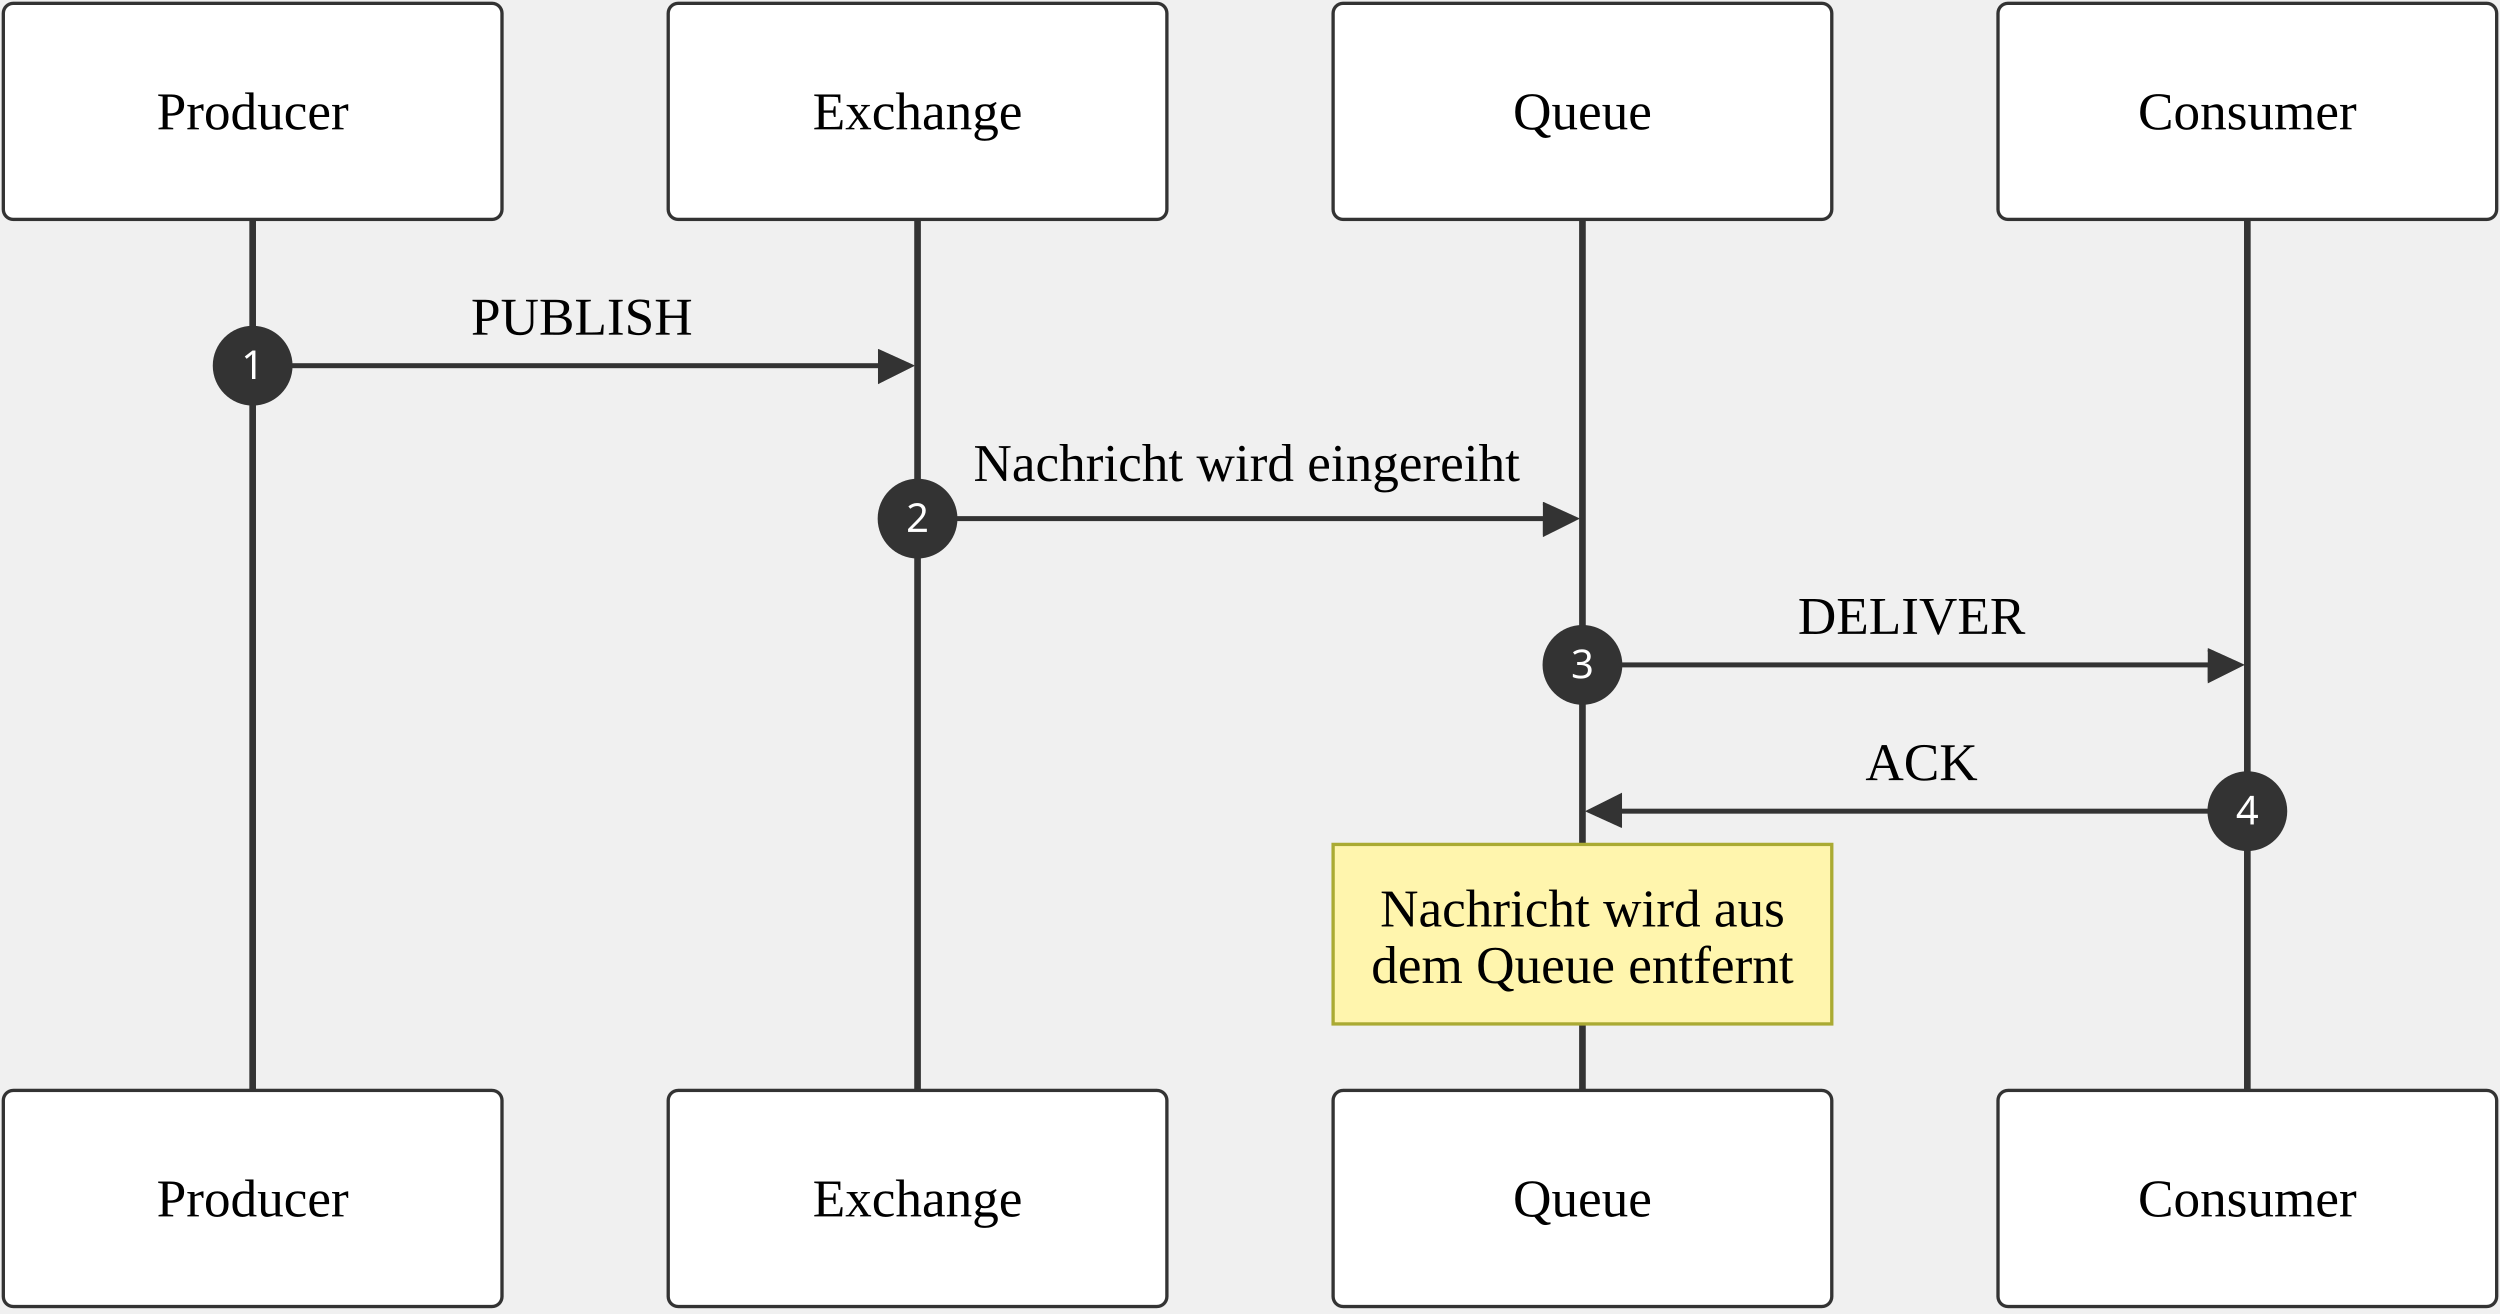
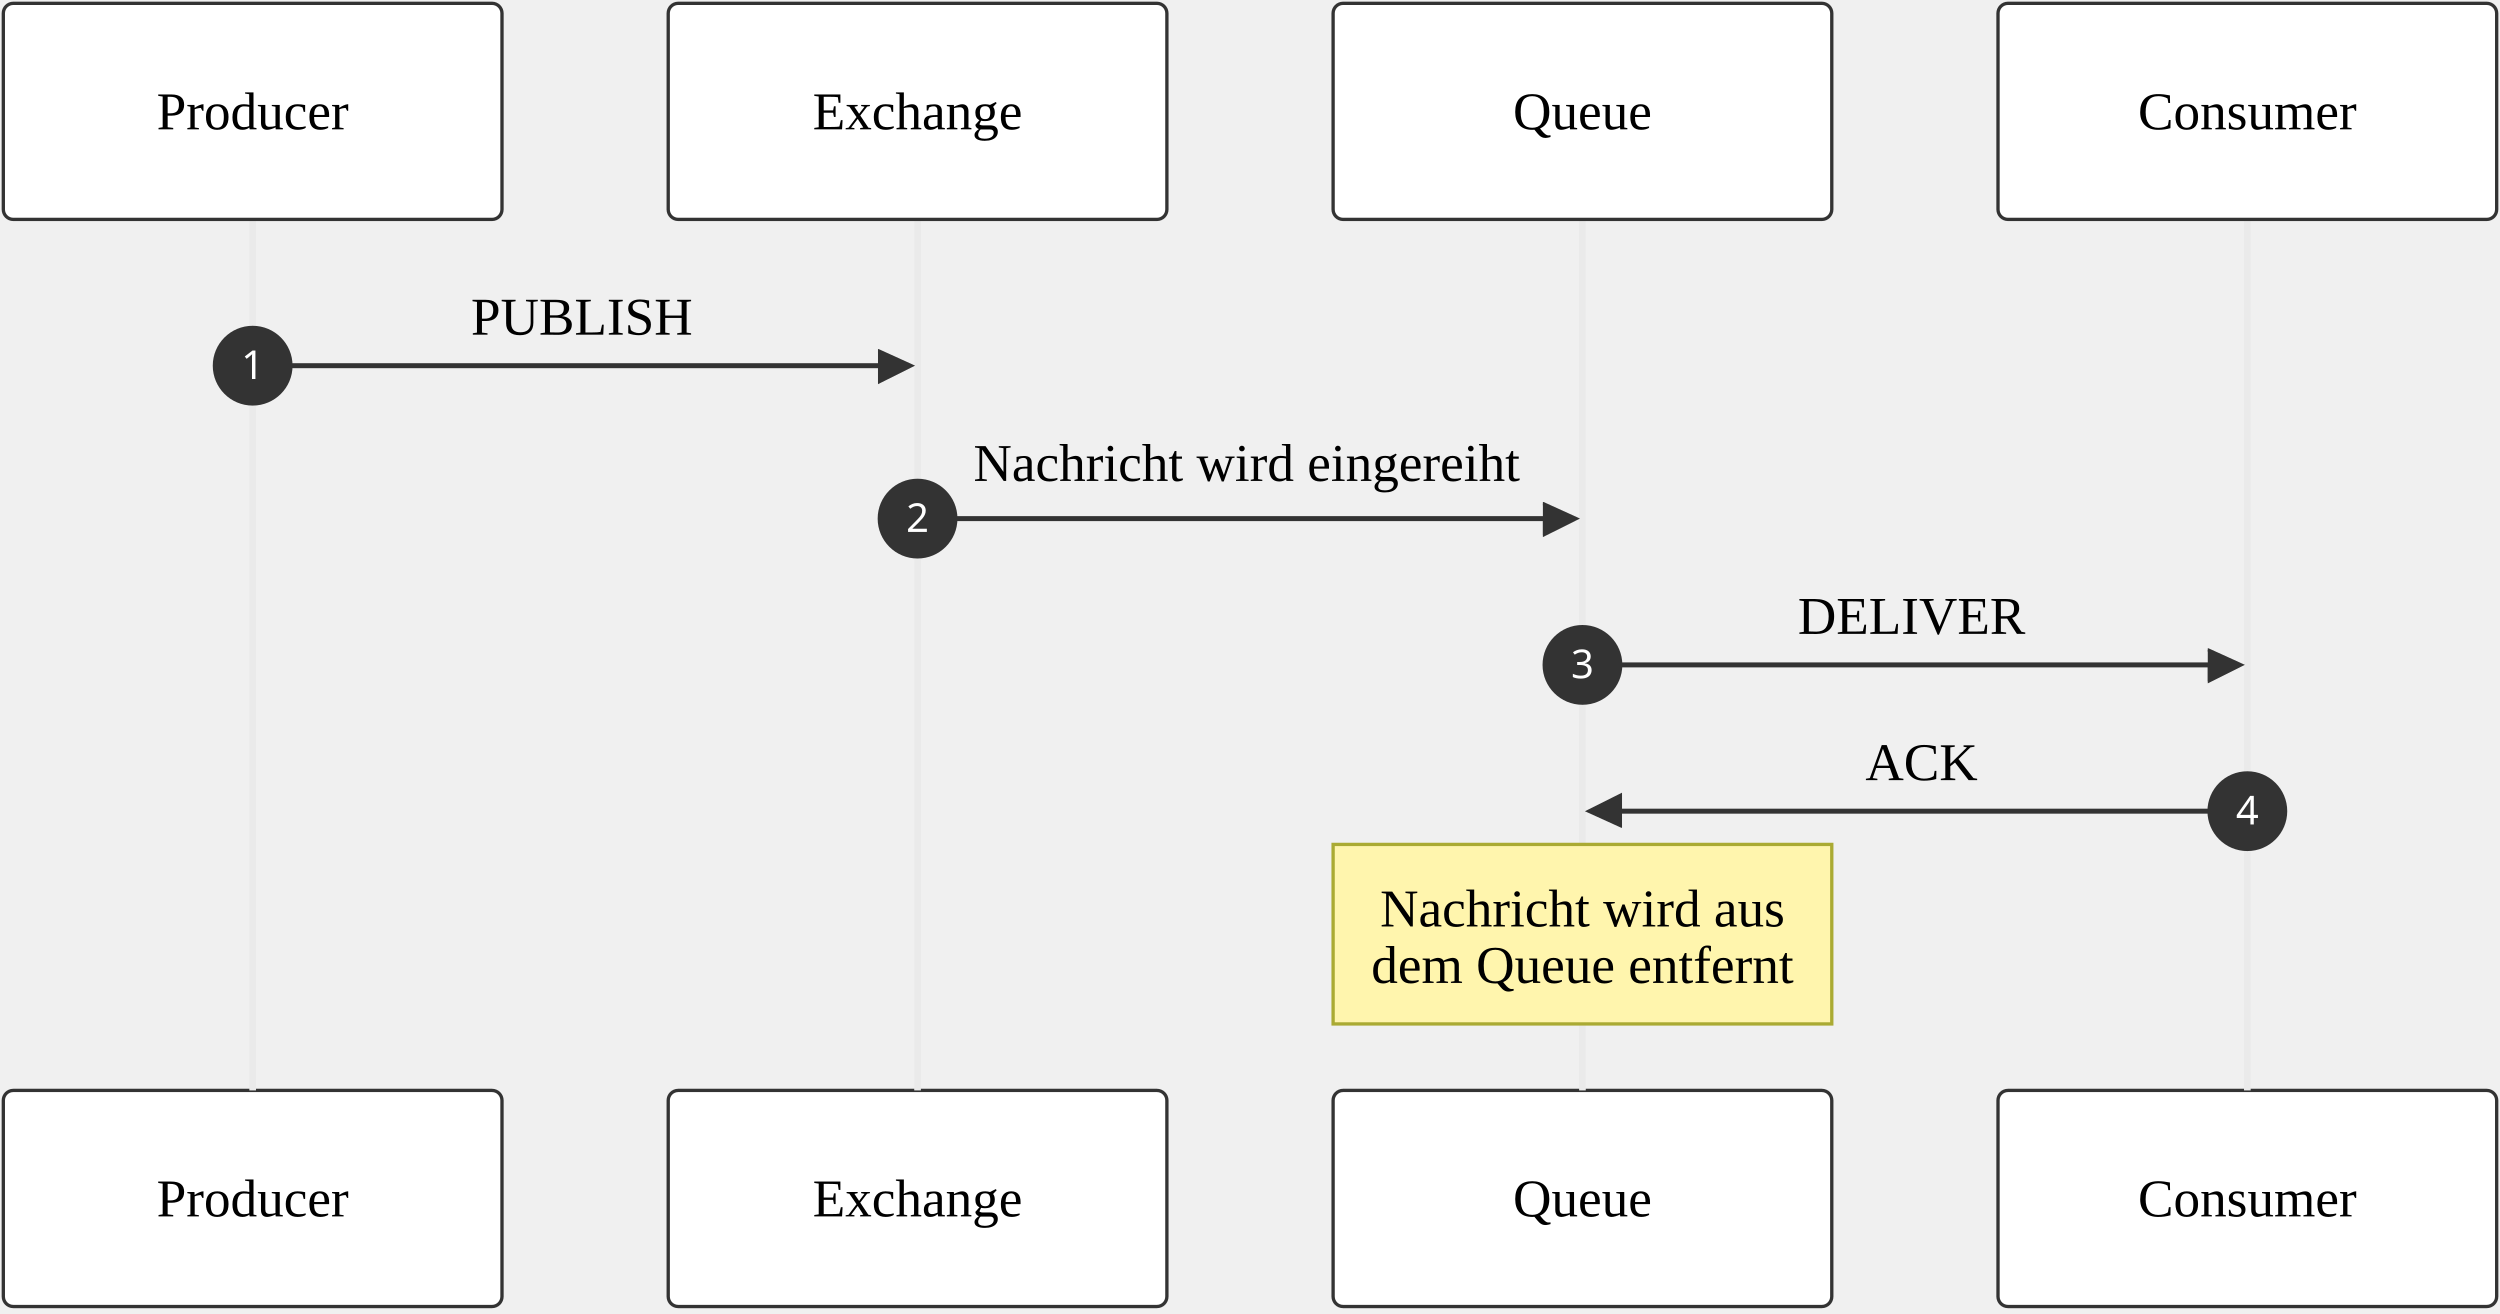
<svg xmlns="http://www.w3.org/2000/svg" id="my-svg" width="100%" style="max-width: 752px; background-color: white;" viewBox="-1 -1 752 395" role="graphics-document document" aria-roledescription="sequence">
  <g>
    <rect x="600" y="327" fill="#eaeaea" stroke="#666" width="150" height="65" name="C" rx="3" ry="3" class="actor actor-bottom" />
    <text x="675" y="359.5" dominant-baseline="central" alignment-baseline="central" class="actor actor-box" style="text-anchor: middle; font-size: 16px; font-weight: 400;">
      <tspan x="675" dy="0">Consumer</tspan>
    </text>
  </g>
  <g>
    <rect x="400" y="327" fill="#eaeaea" stroke="#666" width="150" height="65" name="Q" rx="3" ry="3" class="actor actor-bottom" />
    <text x="475" y="359.5" dominant-baseline="central" alignment-baseline="central" class="actor actor-box" style="text-anchor: middle; font-size: 16px; font-weight: 400;">
      <tspan x="475" dy="0">Queue</tspan>
    </text>
  </g>
  <g>
    <rect x="200" y="327" fill="#eaeaea" stroke="#666" width="150" height="65" name="E" rx="3" ry="3" class="actor actor-bottom" />
    <text x="275" y="359.5" dominant-baseline="central" alignment-baseline="central" class="actor actor-box" style="text-anchor: middle; font-size: 16px; font-weight: 400;">
      <tspan x="275" dy="0">Exchange</tspan>
    </text>
  </g>
  <g>
    <rect x="0" y="327" fill="#eaeaea" stroke="#666" width="150" height="65" name="P" rx="3" ry="3" class="actor actor-bottom" />
    <text x="75" y="359.5" dominant-baseline="central" alignment-baseline="central" class="actor actor-box" style="text-anchor: middle; font-size: 16px; font-weight: 400;">
      <tspan x="75" dy="0">Producer</tspan>
    </text>
  </g>
  <g>
    <line id="actor3" x1="675" y1="65" x2="675" y2="327" class="actor-line 200" stroke-width="0.5px" stroke="#999" name="C" data-et="life-line" data-id="C" />
    <g id="root-3" data-et="participant" data-type="participant" data-id="C">
      <rect x="600" y="0" fill="#eaeaea" stroke="#666" width="150" height="65" name="C" rx="3" ry="3" class="actor actor-top" />
      <text x="675" y="32.5" dominant-baseline="central" alignment-baseline="central" class="actor actor-box" style="text-anchor: middle; font-size: 16px; font-weight: 400;">
        <tspan x="675" dy="0">Consumer</tspan>
      </text>
    </g>
  </g>
  <g>
    <line id="actor2" x1="475" y1="65" x2="475" y2="327" class="actor-line 200" stroke-width="0.5px" stroke="#999" name="Q" data-et="life-line" data-id="Q" />
    <g id="root-2" data-et="participant" data-type="participant" data-id="Q">
      <rect x="400" y="0" fill="#eaeaea" stroke="#666" width="150" height="65" name="Q" rx="3" ry="3" class="actor actor-top" />
      <text x="475" y="32.5" dominant-baseline="central" alignment-baseline="central" class="actor actor-box" style="text-anchor: middle; font-size: 16px; font-weight: 400;">
        <tspan x="475" dy="0">Queue</tspan>
      </text>
    </g>
  </g>
  <g>
    <line id="actor1" x1="275" y1="65" x2="275" y2="327" class="actor-line 200" stroke-width="0.5px" stroke="#999" name="E" data-et="life-line" data-id="E" />
    <g id="root-1" data-et="participant" data-type="participant" data-id="E">
      <rect x="200" y="0" fill="#eaeaea" stroke="#666" width="150" height="65" name="E" rx="3" ry="3" class="actor actor-top" />
      <text x="275" y="32.5" dominant-baseline="central" alignment-baseline="central" class="actor actor-box" style="text-anchor: middle; font-size: 16px; font-weight: 400;">
        <tspan x="275" dy="0">Exchange</tspan>
      </text>
    </g>
  </g>
  <g>
    <line id="actor0" x1="75" y1="65" x2="75" y2="327" class="actor-line 200" stroke-width="0.5px" stroke="#999" name="P" data-et="life-line" data-id="P" />
    <g id="root-0" data-et="participant" data-type="participant" data-id="P">
      <rect x="0" y="0" fill="#eaeaea" stroke="#666" width="150" height="65" name="P" rx="3" ry="3" class="actor actor-top" />
      <text x="75" y="32.5" dominant-baseline="central" alignment-baseline="central" class="actor actor-box" style="text-anchor: middle; font-size: 16px; font-weight: 400;">
        <tspan x="75" dy="0">Producer</tspan>
      </text>
    </g>
  </g>
-   <style>#my-svg{font-family:'Times New Roman',Times,serif;font-size:16px;fill:#333;}@keyframes edge-animation-frame{from{stroke-dashoffset:0;}}@keyframes dash{to{stroke-dashoffset:0;}}#my-svg .edge-animation-slow{stroke-dasharray:9,5!important;stroke-dashoffset:900;animation:dash 50s linear infinite;stroke-linecap:round;}#my-svg .edge-animation-fast{stroke-dasharray:9,5!important;stroke-dashoffset:900;animation:dash 20s linear infinite;stroke-linecap:round;}#my-svg .error-icon{fill:hsl(220.588, 100%, 98.333%);}#my-svg .error-text{fill:rgb(8.5, 5.75, 0);stroke:rgb(8.5, 5.75, 0);}#my-svg .edge-thickness-normal{stroke-width:1px;}#my-svg .edge-thickness-thick{stroke-width:3.5px;}#my-svg .edge-pattern-solid{stroke-dasharray:0;}#my-svg .edge-thickness-invisible{stroke-width:0;fill:none;}#my-svg .edge-pattern-dashed{stroke-dasharray:3;}#my-svg .edge-pattern-dotted{stroke-dasharray:2;}#my-svg .marker{fill:#0b0b0b;stroke:#0b0b0b;}#my-svg .marker.cross{stroke:#0b0b0b;}#my-svg svg{font-family:'Times New Roman',Times,serif;font-size:16px;}#my-svg p{margin:0;}#my-svg .actor{stroke:#333333;fill:#ffffff;stroke-width:1;}#my-svg rect.actor.outer-path[data-look="neo"]{filter:drop-shadow( 1px 2px 2px rgba(185,185,185,1));}#my-svg rect.note[data-look="neo"]{stroke:#aaaa33;fill:#fff5ad;filter:drop-shadow( 1px 2px 2px rgba(185,185,185,1));}#my-svg text.actor&gt;tspan{fill:#000000;stroke:none;}#my-svg .actor-line{stroke:#333333;}#my-svg .innerArc{stroke-width:1.5;stroke-dasharray:none;}#my-svg .messageLine0{stroke-width:1.5;stroke-dasharray:none;stroke:#333333;}#my-svg .messageLine1{stroke-width:1.5;stroke-dasharray:2,2;stroke:#333333;}#my-svg [id$="-arrowhead"] path{fill:#333333;stroke:#333333;}#my-svg .sequenceNumber{fill:#ffffff;}#my-svg [id$="-sequencenumber"]{fill:#333333;}#my-svg [id$="-crosshead"] path{fill:#333333;stroke:#333333;}#my-svg .messageText{fill:#000000;stroke:none;}#my-svg .labelBox{stroke:#333333;fill:#ffffff;filter:none;}#my-svg .labelText,#my-svg .labelText&gt;tspan{fill:#000000;stroke:none;}#my-svg .loopText,#my-svg .loopText&gt;tspan{fill:#000000;stroke:none;}#my-svg .sectionTitle,#my-svg .sectionTitle&gt;tspan{fill:#000000;stroke:none;}#my-svg .loopLine{stroke-width:2px;stroke-dasharray:2,2;stroke:#333333;fill:#333333;}#my-svg .note{stroke:#aaaa33;fill:#fff5ad;}#my-svg .noteText,#my-svg .noteText&gt;tspan{fill:#000000;stroke:none;font-weight:normal;}#my-svg .activation0{fill:#f4f4f4;stroke:#666666;}#my-svg .activation1{fill:#f4f4f4;stroke:#666666;}#my-svg .activation2{fill:#f4f4f4;stroke:#666666;}#my-svg .actorPopupMenu{position:absolute;}#my-svg .actorPopupMenuPanel{position:absolute;fill:#ffffff;box-shadow:0px 8px 16px 0px rgba(0,0,0,0.2);filter:drop-shadow(3px 5px 2px rgb(0 0 0 / 0.4));}#my-svg .actor-man circle,#my-svg line{fill:#ffffff;stroke-width:2px;}#my-svg g rect.rect{filter:drop-shadow( 1px 2px 2px rgba(185,185,185,1));stroke:hsl(40.588, 60%, 83.333%);}#my-svg .node .neo-node{stroke:hsl(40.588, 60%, 83.333%);}#my-svg [data-look="neo"].node rect,#my-svg [data-look="neo"].cluster rect,#my-svg [data-look="neo"].node polygon{stroke:url(#my-svg-gradient);filter:drop-shadow( 1px 2px 2px rgba(185,185,185,1));}#my-svg [data-look="neo"].swimlane.cluster rect{filter:none;}#my-svg [data-look="neo"].node path{stroke:url(#my-svg-gradient);stroke-width:1px;}#my-svg [data-look="neo"].node .outer-path{filter:drop-shadow( 1px 2px 2px rgba(185,185,185,1));}#my-svg [data-look="neo"].node .neo-line path{stroke:hsl(40.588, 60%, 83.333%);filter:none;}#my-svg [data-look="neo"].node circle{stroke:url(#my-svg-gradient);filter:drop-shadow( 1px 2px 2px rgba(185,185,185,1));}#my-svg [data-look="neo"].node circle .state-start{fill:#000000;}#my-svg [data-look="neo"].icon-shape .icon{fill:url(#my-svg-gradient);filter:drop-shadow( 1px 2px 2px rgba(185,185,185,1));}#my-svg [data-look="neo"].icon-shape .icon-neo path{stroke:url(#my-svg-gradient);filter:drop-shadow( 1px 2px 2px rgba(185,185,185,1));}#my-svg :root{--mermaid-font-family:"trebuchet ms",verdana,arial,sans-serif;}</style>
+   <style>#my-svg{font-family:'Times New Roman',Times,serif;font-size:16px;fill:#333;}@keyframes edge-animation-frame{from{stroke-dashoffset:0;}}@keyframes dash{to{stroke-dashoffset:0;}}#my-svg .edge-animation-slow{stroke-dasharray:9,5!important;stroke-dashoffset:900;animation:dash 50s linear infinite;stroke-linecap:round;}#my-svg .edge-animation-fast{stroke-dasharray:9,5!important;stroke-dashoffset:900;animation:dash 20s linear infinite;stroke-linecap:round;}#my-svg .error-icon{fill:hsl(220.588, 100%, 98.333%);}#my-svg .error-text{fill:rgb(8.5, 5.75, 0);stroke:rgb(8.5, 5.75, 0);}#my-svg .edge-thickness-normal{stroke-width:1px;}#my-svg .edge-thickness-thick{stroke-width:3.5px;}#my-svg .edge-pattern-solid{stroke-dasharray:0;}#my-svg .edge-thickness-invisible{stroke-width:0;fill:none;}#my-svg .edge-pattern-dashed{stroke-dasharray:3;}#my-svg .edge-pattern-dotted{stroke-dasharray:2;}#my-svg .marker{fill:#0b0b0b;stroke:#0b0b0b;}#my-svg .marker.cross{stroke:#0b0b0b;}#my-svg svg{font-family:'Times New Roman',Times,serif;font-size:16px;}#my-svg p{margin:0;}#my-svg .actor{stroke:#333333;fill:#ffffff;stroke-width:1;}#my-svg rect.actor.outer-path[data-look="neo"]{filter:drop-shadow( 1px 2px 2px rgba(185,185,185,1));}#my-svg rect.note[data-look="neo"]{stroke:#aaaa33;fill:#fff5ad;filter:drop-shadow( 1px 2px 2px rgba(185,185,185,1));}#my-svg text.actor&gt;tspan{fill:#000000;stroke:none;}#my-svg .actor-line{stroke:#EAEAEA;}#my-svg .innerArc{stroke-width:1.5;stroke-dasharray:none;}#my-svg .messageLine0{stroke-width:1.5;stroke-dasharray:none;stroke:#333333;}#my-svg .messageLine1{stroke-width:1.5;stroke-dasharray:2,2;stroke:#333333;}#my-svg [id$="-arrowhead"] path{fill:#333333;stroke:#333333;}#my-svg .sequenceNumber{fill:#ffffff;}#my-svg [id$="-sequencenumber"]{fill:#333333;}#my-svg [id$="-crosshead"] path{fill:#333333;stroke:#333333;}#my-svg .messageText{fill:#000000;stroke:none;}#my-svg .labelBox{stroke:#333333;fill:#ffffff;filter:none;}#my-svg .labelText,#my-svg .labelText&gt;tspan{fill:#000000;stroke:none;}#my-svg .loopText,#my-svg .loopText&gt;tspan{fill:#000000;stroke:none;}#my-svg .sectionTitle,#my-svg .sectionTitle&gt;tspan{fill:#000000;stroke:none;}#my-svg .loopLine{stroke-width:2px;stroke-dasharray:2,2;stroke:#333333;fill:#333333;}#my-svg .note{stroke:#aaaa33;fill:#fff5ad;}#my-svg .noteText,#my-svg .noteText&gt;tspan{fill:#000000;stroke:none;font-weight:normal;}#my-svg .activation0{fill:#f4f4f4;stroke:#666666;}#my-svg .activation1{fill:#f4f4f4;stroke:#666666;}#my-svg .activation2{fill:#f4f4f4;stroke:#666666;}#my-svg .actorPopupMenu{position:absolute;}#my-svg .actorPopupMenuPanel{position:absolute;fill:#ffffff;box-shadow:0px 8px 16px 0px rgba(0,0,0,0.2);filter:drop-shadow(3px 5px 2px rgb(0 0 0 / 0.4));}#my-svg .actor-man circle,#my-svg line{fill:#ffffff;stroke-width:2px;}#my-svg g rect.rect{filter:drop-shadow( 1px 2px 2px rgba(185,185,185,1));stroke:hsl(40.588, 60%, 83.333%);}#my-svg .node .neo-node{stroke:hsl(40.588, 60%, 83.333%);}#my-svg [data-look="neo"].node rect,#my-svg [data-look="neo"].cluster rect,#my-svg [data-look="neo"].node polygon{stroke:url(#my-svg-gradient);filter:drop-shadow( 1px 2px 2px rgba(185,185,185,1));}#my-svg [data-look="neo"].swimlane.cluster rect{filter:none;}#my-svg [data-look="neo"].node path{stroke:url(#my-svg-gradient);stroke-width:1px;}#my-svg [data-look="neo"].node .outer-path{filter:drop-shadow( 1px 2px 2px rgba(185,185,185,1));}#my-svg [data-look="neo"].node .neo-line path{stroke:hsl(40.588, 60%, 83.333%);filter:none;}#my-svg [data-look="neo"].node circle{stroke:url(#my-svg-gradient);filter:drop-shadow( 1px 2px 2px rgba(185,185,185,1));}#my-svg [data-look="neo"].node circle .state-start{fill:#000000;}#my-svg [data-look="neo"].icon-shape .icon{fill:url(#my-svg-gradient);filter:drop-shadow( 1px 2px 2px rgba(185,185,185,1));}#my-svg [data-look="neo"].icon-shape .icon-neo path{stroke:url(#my-svg-gradient);filter:drop-shadow( 1px 2px 2px rgba(185,185,185,1));}#my-svg :root{--mermaid-font-family:"trebuchet ms",verdana,arial,sans-serif;}</style>
  <g />
  <defs>
    <symbol id="my-svg-computer" width="24" height="24">
      <path transform="scale(.5)" d="M2 2v13h20v-13h-20zm18 11h-16v-9h16v9zm-10.228 6l.466-1h3.524l.467 1h-4.457zm14.228 3h-24l2-6h2.104l-1.33 4h18.45l-1.297-4h2.073l2 6zm-5-10h-14v-7h14v7z" />
    </symbol>
  </defs>
  <defs>
    <symbol id="my-svg-database" fill-rule="evenodd" clip-rule="evenodd">
      <path transform="scale(.5)" d="M12.258.001l.256.004.255.005.253.008.251.01.249.012.247.015.246.016.242.019.241.02.239.023.236.024.233.027.231.028.229.031.225.032.223.034.22.036.217.038.214.04.211.041.208.043.205.045.201.046.198.048.194.05.191.051.187.053.183.054.18.056.175.057.172.059.168.06.163.061.16.063.155.064.15.066.074.033.073.033.071.034.07.034.069.035.068.035.067.035.066.035.064.036.064.036.062.036.06.036.06.037.058.037.058.037.055.038.055.038.053.038.052.038.051.039.05.039.048.039.047.039.045.04.044.04.043.04.041.04.04.041.039.041.037.041.036.041.034.041.033.042.032.042.03.042.029.042.027.042.026.043.024.043.023.043.021.043.02.043.018.044.017.043.015.044.013.044.012.044.011.045.009.044.007.045.006.045.004.045.002.045.001.045v17l-.001.045-.002.045-.004.045-.006.045-.007.045-.009.044-.011.045-.012.044-.013.044-.015.044-.017.043-.018.044-.02.043-.021.043-.023.043-.024.043-.026.043-.027.042-.029.042-.03.042-.032.042-.033.042-.034.041-.036.041-.037.041-.039.041-.04.041-.041.04-.043.04-.044.04-.045.04-.047.039-.048.039-.05.039-.051.039-.052.038-.053.038-.055.038-.055.038-.058.037-.058.037-.06.037-.06.036-.062.036-.064.036-.064.036-.066.035-.067.035-.068.035-.069.035-.07.034-.071.034-.073.033-.074.033-.15.066-.155.064-.16.063-.163.061-.168.06-.172.059-.175.057-.18.056-.183.054-.187.053-.191.051-.194.05-.198.048-.201.046-.205.045-.208.043-.211.041-.214.04-.217.038-.22.036-.223.034-.225.032-.229.031-.231.028-.233.027-.236.024-.239.023-.241.02-.242.019-.246.016-.247.015-.249.012-.251.01-.253.008-.255.005-.256.004-.258.001-.258-.001-.256-.004-.255-.005-.253-.008-.251-.01-.249-.012-.247-.015-.245-.016-.243-.019-.241-.02-.238-.023-.236-.024-.234-.027-.231-.028-.228-.031-.226-.032-.223-.034-.22-.036-.217-.038-.214-.04-.211-.041-.208-.043-.204-.045-.201-.046-.198-.048-.195-.05-.19-.051-.187-.053-.184-.054-.179-.056-.176-.057-.172-.059-.167-.06-.164-.061-.159-.063-.155-.064-.151-.066-.074-.033-.072-.033-.072-.034-.07-.034-.069-.035-.068-.035-.067-.035-.066-.035-.064-.036-.063-.036-.062-.036-.061-.036-.06-.037-.058-.037-.057-.037-.056-.038-.055-.038-.053-.038-.052-.038-.051-.039-.049-.039-.049-.039-.046-.039-.046-.04-.044-.04-.043-.04-.041-.04-.04-.041-.039-.041-.037-.041-.036-.041-.034-.041-.033-.042-.032-.042-.03-.042-.029-.042-.027-.042-.026-.043-.024-.043-.023-.043-.021-.043-.02-.043-.018-.044-.017-.043-.015-.044-.013-.044-.012-.044-.011-.045-.009-.044-.007-.045-.006-.045-.004-.045-.002-.045-.001-.045v-17l.001-.045.002-.045.004-.045.006-.045.007-.045.009-.044.011-.045.012-.044.013-.044.015-.044.017-.043.018-.044.02-.043.021-.043.023-.043.024-.043.026-.043.027-.042.029-.042.03-.042.032-.042.033-.042.034-.041.036-.041.037-.041.039-.041.04-.041.041-.04.043-.04.044-.04.046-.04.046-.039.049-.039.049-.039.051-.039.052-.038.053-.038.055-.038.056-.038.057-.037.058-.037.06-.037.061-.036.062-.036.063-.036.064-.036.066-.035.067-.035.068-.035.069-.035.07-.034.072-.034.072-.033.074-.033.151-.066.155-.064.159-.063.164-.061.167-.06.172-.059.176-.057.179-.056.184-.054.187-.053.19-.051.195-.05.198-.048.201-.046.204-.045.208-.043.211-.041.214-.04.217-.038.22-.036.223-.034.226-.032.228-.031.231-.028.234-.027.236-.024.238-.023.241-.02.243-.019.245-.016.247-.015.249-.012.251-.01.253-.008.255-.005.256-.004.258-.001.258.001zm-9.258 20.499v.01l.001.021.003.021.004.022.005.021.006.022.007.022.009.023.01.022.011.023.012.023.013.023.015.023.016.024.017.023.018.024.019.024.021.024.022.025.023.024.024.025.052.049.056.05.061.051.066.051.07.051.075.051.079.052.084.052.088.052.092.052.097.052.102.051.105.052.11.052.114.051.119.051.123.051.127.05.131.05.135.05.139.048.144.049.147.047.152.047.155.047.16.045.163.045.167.043.171.043.176.041.178.041.183.039.187.039.19.037.194.035.197.035.202.033.204.031.209.03.212.029.216.027.219.025.222.024.226.021.23.02.233.018.236.016.24.015.243.012.246.01.249.008.253.005.256.004.259.001.26-.001.257-.004.254-.005.25-.008.247-.011.244-.012.241-.014.237-.016.233-.018.231-.021.226-.021.224-.024.22-.026.216-.027.212-.028.21-.031.205-.031.202-.034.198-.034.194-.036.191-.037.187-.039.183-.04.179-.04.175-.042.172-.043.168-.044.163-.045.16-.046.155-.046.152-.047.148-.048.143-.049.139-.049.136-.05.131-.05.126-.05.123-.051.118-.052.114-.051.11-.052.106-.052.101-.052.096-.052.092-.052.088-.053.083-.051.079-.052.074-.052.07-.051.065-.051.06-.051.056-.05.051-.05.023-.024.023-.025.021-.024.02-.024.019-.024.018-.024.017-.024.015-.023.014-.024.013-.023.012-.023.01-.023.01-.022.008-.022.006-.022.006-.022.004-.022.004-.021.001-.021.001-.021v-4.127l-.077.055-.08.053-.083.054-.085.053-.087.052-.09.052-.093.051-.095.05-.097.05-.1.049-.102.049-.105.048-.106.047-.109.047-.111.046-.114.045-.115.045-.118.044-.12.043-.122.042-.124.042-.126.041-.128.04-.13.04-.132.038-.134.038-.135.037-.138.037-.139.035-.142.035-.143.034-.144.033-.147.032-.148.031-.15.03-.151.03-.153.029-.154.027-.156.027-.158.026-.159.025-.161.024-.162.023-.163.022-.165.021-.166.02-.167.019-.169.018-.169.017-.171.016-.173.015-.173.014-.175.013-.175.012-.177.011-.178.01-.179.008-.179.008-.181.006-.182.005-.182.004-.184.003-.184.002h-.37l-.184-.002-.184-.003-.182-.004-.182-.005-.181-.006-.179-.008-.179-.008-.178-.01-.176-.011-.176-.012-.175-.013-.173-.014-.172-.015-.171-.016-.17-.017-.169-.018-.167-.019-.166-.02-.165-.021-.163-.022-.162-.023-.161-.024-.159-.025-.157-.026-.156-.027-.155-.027-.153-.029-.151-.03-.15-.03-.148-.031-.146-.032-.145-.033-.143-.034-.141-.035-.14-.035-.137-.037-.136-.037-.134-.038-.132-.038-.13-.04-.128-.04-.126-.041-.124-.042-.122-.042-.12-.044-.117-.043-.116-.045-.113-.045-.112-.046-.109-.047-.106-.047-.105-.048-.102-.049-.1-.049-.097-.05-.095-.05-.093-.052-.09-.051-.087-.052-.085-.053-.083-.054-.08-.054-.077-.054v4.127zm0-5.654v.011l.001.021.003.021.004.021.005.022.006.022.007.022.009.022.01.022.011.023.012.023.013.023.015.024.016.023.017.024.018.024.019.024.021.024.022.024.023.025.024.024.052.05.056.05.061.05.066.051.07.051.075.052.079.051.084.052.088.052.092.052.097.052.102.052.105.052.11.051.114.051.119.052.123.05.127.051.131.05.135.049.139.049.144.048.147.048.152.047.155.046.16.045.163.045.167.044.171.042.176.042.178.04.183.04.187.038.19.037.194.036.197.034.202.033.204.032.209.03.212.028.216.027.219.025.222.024.226.022.23.02.233.018.236.016.24.014.243.012.246.01.249.008.253.006.256.003.259.001.26-.001.257-.003.254-.006.25-.008.247-.01.244-.012.241-.015.237-.016.233-.018.231-.02.226-.022.224-.024.22-.025.216-.027.212-.029.21-.03.205-.032.202-.033.198-.035.194-.036.191-.037.187-.039.183-.039.179-.041.175-.042.172-.043.168-.044.163-.045.16-.045.155-.047.152-.047.148-.048.143-.048.139-.05.136-.049.131-.05.126-.051.123-.051.118-.051.114-.052.11-.052.106-.052.101-.052.096-.052.092-.052.088-.052.083-.052.079-.052.074-.051.07-.052.065-.051.06-.05.056-.051.051-.049.023-.025.023-.024.021-.025.02-.024.019-.024.018-.024.017-.024.015-.023.014-.023.013-.024.012-.022.01-.023.01-.023.008-.022.006-.022.006-.022.004-.021.004-.022.001-.021.001-.021v-4.139l-.077.054-.08.054-.083.054-.085.052-.087.053-.09.051-.093.051-.095.051-.097.05-.1.049-.102.049-.105.048-.106.047-.109.047-.111.046-.114.045-.115.044-.118.044-.12.044-.122.042-.124.042-.126.041-.128.04-.13.039-.132.039-.134.038-.135.037-.138.036-.139.036-.142.035-.143.033-.144.033-.147.033-.148.031-.15.03-.151.03-.153.028-.154.028-.156.027-.158.026-.159.025-.161.024-.162.023-.163.022-.165.021-.166.02-.167.019-.169.018-.169.017-.171.016-.173.015-.173.014-.175.013-.175.012-.177.011-.178.009-.179.009-.179.007-.181.007-.182.005-.182.004-.184.003-.184.002h-.37l-.184-.002-.184-.003-.182-.004-.182-.005-.181-.007-.179-.007-.179-.009-.178-.009-.176-.011-.176-.012-.175-.013-.173-.014-.172-.015-.171-.016-.17-.017-.169-.018-.167-.019-.166-.02-.165-.021-.163-.022-.162-.023-.161-.024-.159-.025-.157-.026-.156-.027-.155-.028-.153-.028-.151-.03-.15-.03-.148-.031-.146-.033-.145-.033-.143-.033-.141-.035-.14-.036-.137-.036-.136-.037-.134-.038-.132-.039-.13-.039-.128-.04-.126-.041-.124-.042-.122-.043-.12-.043-.117-.044-.116-.044-.113-.046-.112-.046-.109-.046-.106-.047-.105-.048-.102-.049-.1-.049-.097-.05-.095-.051-.093-.051-.09-.051-.087-.053-.085-.052-.083-.054-.08-.054-.077-.054v4.139zm0-5.666v.011l.001.02.003.022.004.021.005.022.006.021.007.022.009.023.01.022.011.023.012.023.013.023.015.023.016.024.017.024.018.023.019.024.021.025.022.024.023.024.024.025.052.05.056.05.061.05.066.051.07.051.075.052.079.051.084.052.088.052.092.052.097.052.102.052.105.051.11.052.114.051.119.051.123.051.127.05.131.05.135.05.139.049.144.048.147.048.152.047.155.046.16.045.163.045.167.043.171.043.176.042.178.04.183.04.187.038.19.037.194.036.197.034.202.033.204.032.209.03.212.028.216.027.219.025.222.024.226.021.23.02.233.018.236.017.24.014.243.012.246.01.249.008.253.006.256.003.259.001.26-.001.257-.003.254-.006.25-.008.247-.01.244-.013.241-.014.237-.016.233-.018.231-.02.226-.022.224-.024.22-.025.216-.027.212-.029.21-.03.205-.032.202-.033.198-.035.194-.036.191-.037.187-.039.183-.039.179-.041.175-.042.172-.043.168-.044.163-.045.16-.045.155-.047.152-.047.148-.048.143-.049.139-.049.136-.049.131-.051.126-.05.123-.051.118-.052.114-.051.11-.052.106-.052.101-.052.096-.052.092-.052.088-.052.083-.052.079-.052.074-.052.07-.051.065-.051.06-.051.056-.05.051-.049.023-.025.023-.025.021-.024.02-.024.019-.024.018-.024.017-.024.015-.023.014-.024.013-.023.012-.023.01-.022.01-.023.008-.022.006-.022.006-.022.004-.022.004-.021.001-.021.001-.021v-4.153l-.077.054-.08.054-.083.053-.085.053-.087.053-.09.051-.093.051-.095.051-.097.05-.1.049-.102.048-.105.048-.106.048-.109.046-.111.046-.114.046-.115.044-.118.044-.12.043-.122.043-.124.042-.126.041-.128.04-.13.039-.132.039-.134.038-.135.037-.138.036-.139.036-.142.034-.143.034-.144.033-.147.032-.148.032-.15.03-.151.03-.153.028-.154.028-.156.027-.158.026-.159.024-.161.024-.162.023-.163.023-.165.021-.166.02-.167.019-.169.018-.169.017-.171.016-.173.015-.173.014-.175.013-.175.012-.177.01-.178.01-.179.009-.179.007-.181.006-.182.006-.182.004-.184.003-.184.001-.185.001-.185-.001-.184-.001-.184-.003-.182-.004-.182-.006-.181-.006-.179-.007-.179-.009-.178-.01-.176-.01-.176-.012-.175-.013-.173-.014-.172-.015-.171-.016-.17-.017-.169-.018-.167-.019-.166-.02-.165-.021-.163-.023-.162-.023-.161-.024-.159-.024-.157-.026-.156-.027-.155-.028-.153-.028-.151-.03-.15-.03-.148-.032-.146-.032-.145-.033-.143-.034-.141-.034-.14-.036-.137-.036-.136-.037-.134-.038-.132-.039-.13-.039-.128-.041-.126-.041-.124-.041-.122-.043-.12-.043-.117-.044-.116-.044-.113-.046-.112-.046-.109-.046-.106-.048-.105-.048-.102-.048-.1-.05-.097-.049-.095-.051-.093-.051-.09-.052-.087-.052-.085-.053-.083-.053-.08-.054-.077-.054v4.153zm8.74-8.179l-.257.004-.254.005-.25.008-.247.011-.244.012-.241.014-.237.016-.233.018-.231.021-.226.022-.224.023-.22.026-.216.027-.212.028-.21.031-.205.032-.202.033-.198.034-.194.036-.191.038-.187.038-.183.04-.179.041-.175.042-.172.043-.168.043-.163.045-.16.046-.155.046-.152.048-.148.048-.143.048-.139.049-.136.05-.131.05-.126.051-.123.051-.118.051-.114.052-.11.052-.106.052-.101.052-.096.052-.092.052-.088.052-.083.052-.079.052-.074.051-.07.052-.065.051-.06.05-.056.05-.051.05-.023.025-.023.024-.021.024-.02.025-.019.024-.018.024-.017.023-.015.024-.014.023-.013.023-.012.023-.01.023-.01.022-.008.022-.006.023-.006.021-.004.022-.004.021-.001.021-.001.021.001.021.001.021.004.021.004.022.006.021.006.023.008.022.01.022.01.023.012.023.013.023.014.023.015.024.017.023.018.024.019.024.02.025.021.024.023.024.023.025.051.05.056.05.06.05.065.051.07.052.074.051.079.052.083.052.088.052.092.052.096.052.101.052.106.052.11.052.114.052.118.051.123.051.126.051.131.05.136.05.139.049.143.048.148.048.152.048.155.046.16.046.163.045.168.043.172.043.175.042.179.041.183.04.187.038.191.038.194.036.198.034.202.033.205.032.21.031.212.028.216.027.22.026.224.023.226.022.231.021.233.018.237.016.241.014.244.012.247.011.25.008.254.005.257.004.26.001.26-.001.257-.004.254-.005.25-.008.247-.011.244-.012.241-.014.237-.016.233-.018.231-.021.226-.022.224-.023.22-.026.216-.027.212-.028.21-.031.205-.032.202-.033.198-.034.194-.036.191-.038.187-.038.183-.04.179-.041.175-.042.172-.043.168-.043.163-.045.16-.046.155-.046.152-.048.148-.048.143-.048.139-.049.136-.05.131-.05.126-.051.123-.051.118-.051.114-.052.11-.052.106-.052.101-.052.096-.052.092-.052.088-.052.083-.052.079-.052.074-.051.07-.052.065-.051.06-.05.056-.05.051-.05.023-.025.023-.024.021-.024.02-.025.019-.024.018-.024.017-.023.015-.024.014-.023.013-.023.012-.023.01-.023.01-.022.008-.022.006-.023.006-.021.004-.022.004-.021.001-.021.001-.021-.001-.021-.001-.021-.004-.021-.004-.022-.006-.021-.006-.023-.008-.022-.01-.022-.01-.023-.012-.023-.013-.023-.014-.023-.015-.024-.017-.023-.018-.024-.019-.024-.02-.025-.021-.024-.023-.024-.023-.025-.051-.05-.056-.05-.06-.05-.065-.051-.07-.052-.074-.051-.079-.052-.083-.052-.088-.052-.092-.052-.096-.052-.101-.052-.106-.052-.11-.052-.114-.052-.118-.051-.123-.051-.126-.051-.131-.05-.136-.05-.139-.049-.143-.048-.148-.048-.152-.048-.155-.046-.16-.046-.163-.045-.168-.043-.172-.043-.175-.042-.179-.041-.183-.04-.187-.038-.191-.038-.194-.036-.198-.034-.202-.033-.205-.032-.21-.031-.212-.028-.216-.027-.22-.026-.224-.023-.226-.022-.231-.021-.233-.018-.237-.016-.241-.014-.244-.012-.247-.011-.25-.008-.254-.005-.257-.004-.26-.001-.26.001z" />
    </symbol>
  </defs>
  <defs>
    <symbol id="my-svg-clock" width="24" height="24">
      <path transform="scale(.5)" d="M12 2c5.514 0 10 4.486 10 10s-4.486 10-10 10-10-4.486-10-10 4.486-10 10-10zm0-2c-6.627 0-12 5.373-12 12s5.373 12 12 12 12-5.373 12-12-5.373-12-12-12zm5.848 12.459c.202.038.202.333.001.372-1.907.361-6.045 1.111-6.547 1.111-.719 0-1.301-.582-1.301-1.301 0-.512.77-5.447 1.125-7.445.034-.192.312-.181.343.014l.985 6.238 5.394 1.011z" />
    </symbol>
  </defs>
  <defs>
    <marker id="my-svg-arrowhead" refX="7.9" refY="5" markerUnits="userSpaceOnUse" markerWidth="12" markerHeight="12" orient="auto-start-reverse">
      <path d="M -1 0 L 10 5 L 0 10 z" />
    </marker>
  </defs>
  <defs>
    <marker id="my-svg-crosshead" markerWidth="15" markerHeight="8" orient="auto" refX="4" refY="4.5">
      <path fill="none" stroke="#000000" stroke-width="1pt" d="M 1,2 L 6,7 M 6,2 L 1,7" style="stroke-dasharray: 0, 0;" />
    </marker>
  </defs>
  <defs>
    <marker id="my-svg-filled-head" refX="15.5" refY="7" markerWidth="20" markerHeight="28" orient="auto">
      <path d="M 18,7 L9,13 L14,7 L9,1 Z" />
    </marker>
  </defs>
  <defs>
    <marker id="my-svg-sequencenumber" refX="15" refY="15" markerWidth="60" markerHeight="40" orient="auto">
      <circle cx="15" cy="15" r="6" />
    </marker>
  </defs>
  <defs>
    <marker id="my-svg-solidTopArrowHead" refX="7.9" refY="7.25" markerUnits="userSpaceOnUse" markerWidth="12" markerHeight="12" orient="auto-start-reverse">
      <path d="M 0 0 L 10 8 L 0 8 z" />
    </marker>
  </defs>
  <defs>
    <marker id="my-svg-solidBottomArrowHead" refX="7.9" refY="0.75" markerUnits="userSpaceOnUse" markerWidth="12" markerHeight="12" orient="auto-start-reverse">
      <path d="M 0 0 L 10 0 L 0 8 z" />
    </marker>
  </defs>
  <defs>
    <marker id="my-svg-stickTopArrowHead" refX="7.5" refY="7" markerUnits="userSpaceOnUse" markerWidth="12" markerHeight="12" orient="auto-start-reverse">
      <path d="M 0 0 L 7 7" stroke="black" stroke-width="1.5" fill="none" />
    </marker>
  </defs>
  <defs>
    <marker id="my-svg-stickBottomArrowHead" refX="7.5" refY="0" markerUnits="userSpaceOnUse" markerWidth="12" markerHeight="12" orient="auto-start-reverse">
      <path d="M 0 7 L 7 0" stroke="black" stroke-width="1.5" fill="none" />
    </marker>
  </defs>
  <g data-et="note" data-id="i5">
    <rect x="400" y="253" fill="#EDF2AE" stroke="#666" width="150" height="54" class="note" />
    <text x="475" y="258" text-anchor="middle" dominant-baseline="middle" alignment-baseline="middle" class="noteText" dy="1em" style="font-size: 16px; font-weight: 400;">
      <tspan x="475">Nachricht wird aus</tspan>
    </text>
    <text x="475" y="275" text-anchor="middle" dominant-baseline="middle" alignment-baseline="middle" class="noteText" dy="1em" style="font-size: 16px; font-weight: 400;">
      <tspan x="475">dem Queue entfernt</tspan>
    </text>
  </g>
  <text x="174" y="80" text-anchor="middle" dominant-baseline="middle" alignment-baseline="middle" class="messageText" dy="1em" style="font-size: 16px; font-weight: 400;">PUBLISH</text>
  <line x1="82" y1="109" x2="271" y2="109" class="messageLine0" data-et="message" data-id="i1" data-from="P" data-to="E" stroke-width="2" stroke="none" marker-end="url(#my-svg-arrowhead)" style="fill: none;" />
  <line x1="75" y1="109" x2="75" y2="109" stroke-width="0" marker-start="url(#my-svg-sequencenumber)" />
  <text x="75" y="113" font-family="sans-serif" font-size="12px" text-anchor="middle" class="sequenceNumber">1</text>
  <text x="374" y="124" text-anchor="middle" dominant-baseline="middle" alignment-baseline="middle" class="messageText" dy="1em" style="font-size: 16px; font-weight: 400;">Nachricht wird eingereiht</text>
  <line x1="282" y1="155" x2="471" y2="155" class="messageLine0" data-et="message" data-id="i2" data-from="E" data-to="Q" stroke-width="2" stroke="none" marker-end="url(#my-svg-arrowhead)" style="fill: none;" />
  <line x1="275" y1="155" x2="275" y2="155" stroke-width="0" marker-start="url(#my-svg-sequencenumber)" />
  <text x="275" y="159" font-family="sans-serif" font-size="12px" text-anchor="middle" class="sequenceNumber">2</text>
  <text x="574" y="170" text-anchor="middle" dominant-baseline="middle" alignment-baseline="middle" class="messageText" dy="1em" style="font-size: 16px; font-weight: 400;">DELIVER</text>
  <line x1="482" y1="199" x2="671" y2="199" class="messageLine0" data-et="message" data-id="i3" data-from="Q" data-to="C" stroke-width="2" stroke="none" marker-end="url(#my-svg-arrowhead)" style="fill: none;" />
  <line x1="475" y1="199" x2="475" y2="199" stroke-width="0" marker-start="url(#my-svg-sequencenumber)" />
  <text x="475" y="203" font-family="sans-serif" font-size="12px" text-anchor="middle" class="sequenceNumber">3</text>
  <text x="577" y="214" text-anchor="middle" dominant-baseline="middle" alignment-baseline="middle" class="messageText" dy="1em" style="font-size: 16px; font-weight: 400;">ACK</text>
  <line x1="680" y1="243" x2="479" y2="243" class="messageLine0" data-et="message" data-id="i4" data-from="C" data-to="Q" stroke-width="2" stroke="none" marker-end="url(#my-svg-arrowhead)" style="fill: none;" />
  <line x1="675" y1="243" x2="675" y2="243" stroke-width="0" marker-start="url(#my-svg-sequencenumber)" />
  <text x="675" y="247" font-family="sans-serif" font-size="12px" text-anchor="middle" class="sequenceNumber">4</text>
</svg>
